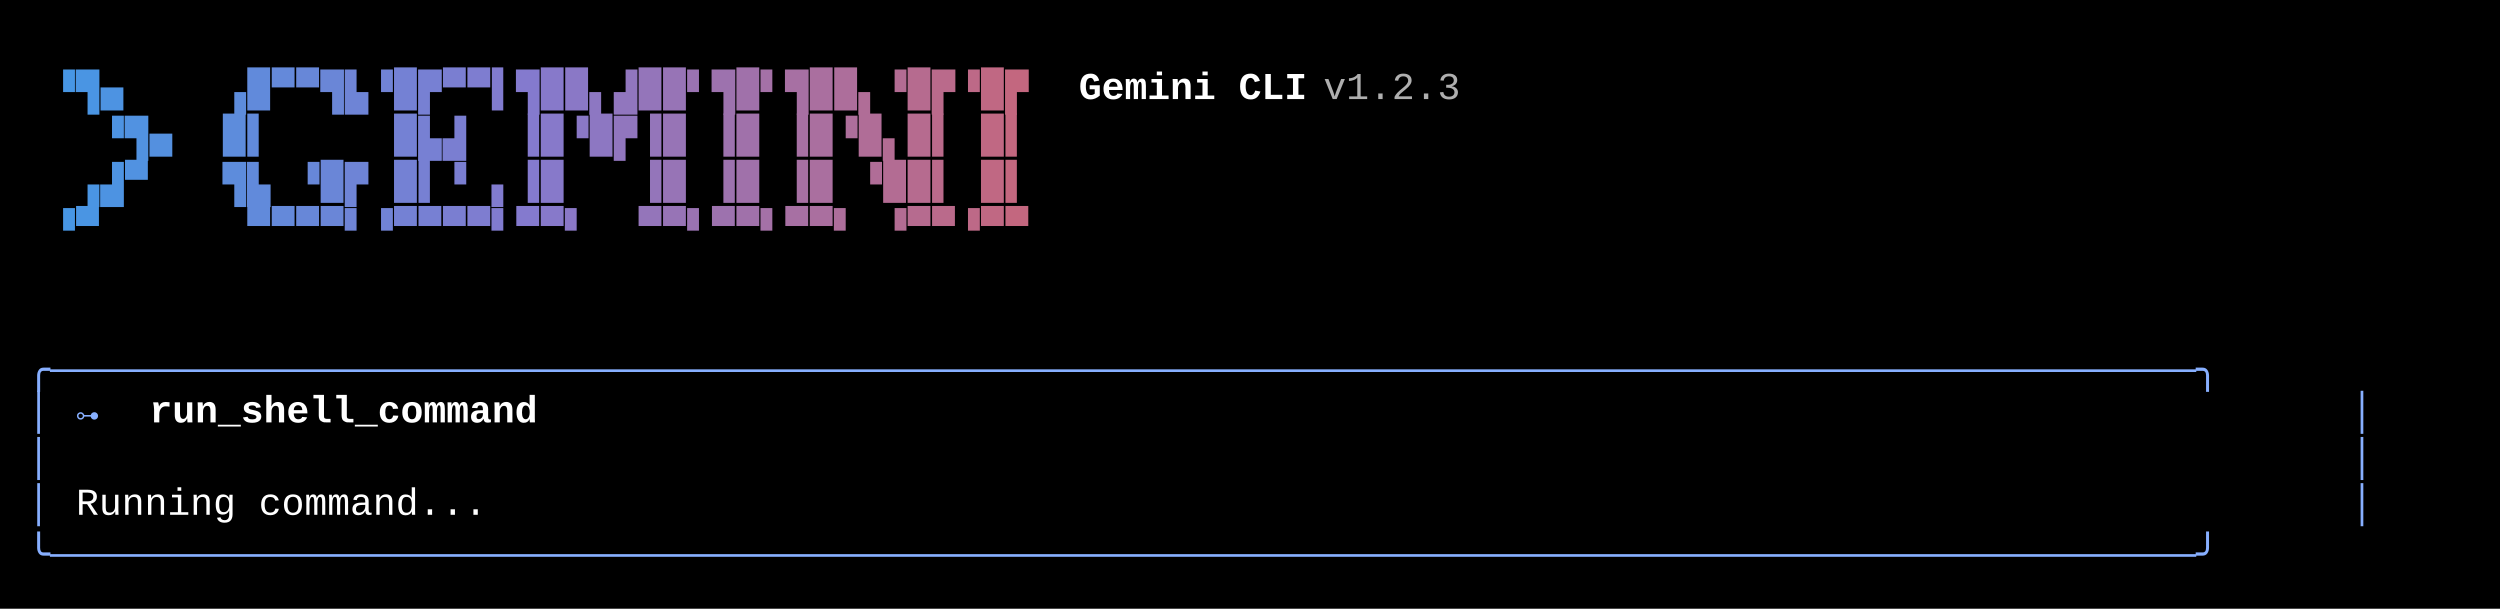
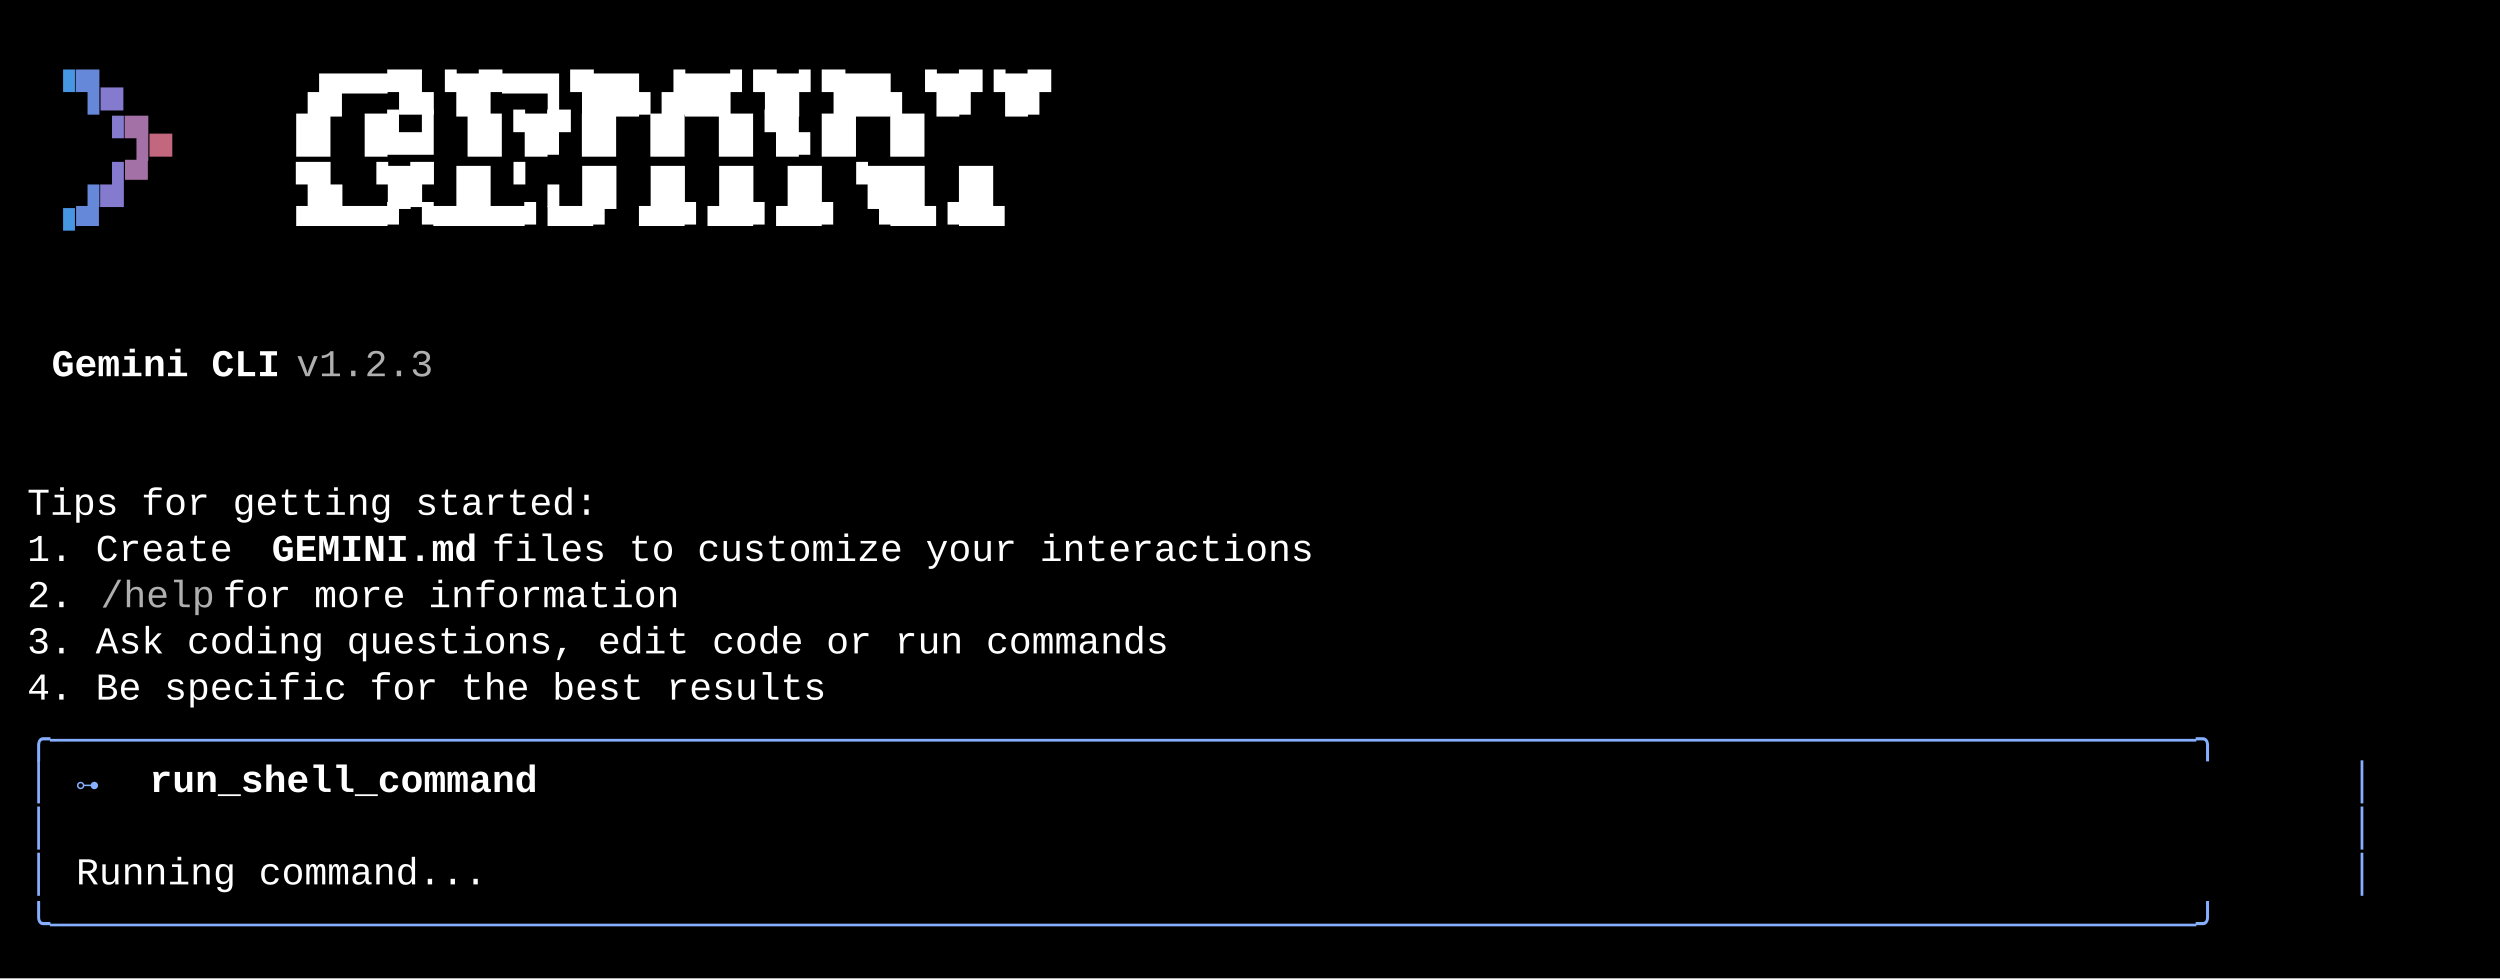
- <svg xmlns="http://www.w3.org/2000/svg" width="920" height="224" viewBox="0 0 920 224">
+ <svg xmlns="http://www.w3.org/2000/svg" width="920" height="360" viewBox="0 0 920 360">
  <style>
    text { font-family: Consolas, "Courier New", monospace; font-size: 14px; dominant-baseline: text-before-edge; white-space: pre; }
  </style>
-   <rect width="920" height="224" fill="#000000" />
+   <rect width="920" height="360" fill="#000000" />
  <g transform="translate(10, 10)">
    <text x="9" y="19" fill="#4796e4" textLength="9" lengthAdjust="spacingAndGlyphs">▝</text>
-     <text x="18" y="19" fill="#4a95e3" textLength="9" lengthAdjust="spacingAndGlyphs">▜</text>
-     <text x="27" y="19" fill="#4d93e2" textLength="9" lengthAdjust="spacingAndGlyphs">▄</text>
-     <text x="72" y="19" fill="#5d8cdc" textLength="9" lengthAdjust="spacingAndGlyphs">▗</text>
-     <text x="81" y="19" fill="#618adb" textLength="9" lengthAdjust="spacingAndGlyphs">█</text>
-     <text x="90" y="19" fill="#6489da" textLength="9" lengthAdjust="spacingAndGlyphs">▀</text>
-     <text x="99" y="19" fill="#6787d8" textLength="9" lengthAdjust="spacingAndGlyphs">▀</text>
-     <text x="108" y="19" fill="#6a86d7" textLength="9" lengthAdjust="spacingAndGlyphs">▜</text>
-     <text x="117" y="19" fill="#6e84d6" textLength="9" lengthAdjust="spacingAndGlyphs">▙</text>
-     <text x="126" y="19" fill="#7183d5" textLength="9" lengthAdjust="spacingAndGlyphs">▝</text>
-     <text x="135" y="19" fill="#7481d4" textLength="9" lengthAdjust="spacingAndGlyphs">█</text>
-     <text x="144" y="19" fill="#7780d3" textLength="9" lengthAdjust="spacingAndGlyphs">▛</text>
-     <text x="153" y="19" fill="#7a7ed1" textLength="9" lengthAdjust="spacingAndGlyphs">▀</text>
-     <text x="162" y="19" fill="#7e7dd0" textLength="9" lengthAdjust="spacingAndGlyphs">▀</text>
-     <text x="171" y="19" fill="#817bcf" textLength="9" lengthAdjust="spacingAndGlyphs">▌</text>
-     <text x="180" y="19" fill="#847ace" textLength="9" lengthAdjust="spacingAndGlyphs">▜</text>
-     <text x="189" y="19" fill="#8779ca" textLength="9" lengthAdjust="spacingAndGlyphs">█</text>
-     <text x="198" y="19" fill="#8a78c6" textLength="9" lengthAdjust="spacingAndGlyphs">█</text>
-     <text x="207" y="19" fill="#8d77c2" textLength="9" lengthAdjust="spacingAndGlyphs">▖</text>
-     <text x="216" y="19" fill="#9176be" textLength="9" lengthAdjust="spacingAndGlyphs">▟</text>
-     <text x="225" y="19" fill="#9475ba" textLength="9" lengthAdjust="spacingAndGlyphs">█</text>
-     <text x="234" y="19" fill="#9774b6" textLength="9" lengthAdjust="spacingAndGlyphs">█</text>
-     <text x="243" y="19" fill="#9a73b2" textLength="9" lengthAdjust="spacingAndGlyphs">▘</text>
-     <text x="252" y="19" fill="#9d72ae" textLength="9" lengthAdjust="spacingAndGlyphs">▜</text>
-     <text x="261" y="19" fill="#a071aa" textLength="9" lengthAdjust="spacingAndGlyphs">█</text>
-     <text x="270" y="19" fill="#a471a7" textLength="9" lengthAdjust="spacingAndGlyphs">▘</text>
-     <text x="279" y="19" fill="#a770a3" textLength="9" lengthAdjust="spacingAndGlyphs">▜</text>
-     <text x="288" y="19" fill="#aa6f9f" textLength="9" lengthAdjust="spacingAndGlyphs">█</text>
-     <text x="297" y="19" fill="#ad6e9b" textLength="9" lengthAdjust="spacingAndGlyphs">█</text>
-     <text x="306" y="19" fill="#b06d97" textLength="9" lengthAdjust="spacingAndGlyphs">▖</text>
-     <text x="315" y="19" fill="#b36c93" textLength="9" lengthAdjust="spacingAndGlyphs">▝</text>
-     <text x="324" y="19" fill="#b66b8f" textLength="9" lengthAdjust="spacingAndGlyphs">█</text>
-     <text x="333" y="19" fill="#ba6a8b" textLength="9" lengthAdjust="spacingAndGlyphs">▛</text>
-     <text x="342" y="19" fill="#bd6987" textLength="9" lengthAdjust="spacingAndGlyphs">▝</text>
-     <text x="351" y="19" fill="#c06883" textLength="9" lengthAdjust="spacingAndGlyphs">█</text>
-     <text x="360" y="19" fill="#c3677f" textLength="9" lengthAdjust="spacingAndGlyphs">▛</text>
-     <text x="387" y="19" fill="#ffffff" textLength="90" lengthAdjust="spacingAndGlyphs" font-weight="bold">Gemini CLI</text>
-     <text x="477" y="19" fill="#afafaf" textLength="63" lengthAdjust="spacingAndGlyphs"> v1.2.3</text>
-     <text x="27" y="36" fill="#4d93e2" textLength="9" lengthAdjust="spacingAndGlyphs">▝</text>
-     <text x="36" y="36" fill="#5192e1" textLength="9" lengthAdjust="spacingAndGlyphs">▜</text>
-     <text x="45" y="36" fill="#5490df" textLength="9" lengthAdjust="spacingAndGlyphs">▄</text>
-     <text x="72" y="36" fill="#5d8cdc" textLength="9" lengthAdjust="spacingAndGlyphs">█</text>
-     <text x="81" y="36" fill="#618adb" textLength="9" lengthAdjust="spacingAndGlyphs">▌</text>
-     <text x="135" y="36" fill="#7481d4" textLength="9" lengthAdjust="spacingAndGlyphs">█</text>
-     <text x="144" y="36" fill="#7780d3" textLength="9" lengthAdjust="spacingAndGlyphs">▙</text>
-     <text x="153" y="36" fill="#7a7ed1" textLength="9" lengthAdjust="spacingAndGlyphs">▟</text>
-     <text x="180" y="36" fill="#847ace" textLength="9" lengthAdjust="spacingAndGlyphs">▐</text>
-     <text x="189" y="36" fill="#8779ca" textLength="9" lengthAdjust="spacingAndGlyphs">█</text>
-     <text x="198" y="36" fill="#8a78c6" textLength="9" lengthAdjust="spacingAndGlyphs">▝</text>
-     <text x="207" y="36" fill="#8d77c2" textLength="9" lengthAdjust="spacingAndGlyphs">█</text>
-     <text x="216" y="36" fill="#9176be" textLength="9" lengthAdjust="spacingAndGlyphs">▛</text>
-     <text x="225" y="36" fill="#9475ba" textLength="9" lengthAdjust="spacingAndGlyphs">▐</text>
-     <text x="234" y="36" fill="#9774b6" textLength="9" lengthAdjust="spacingAndGlyphs">█</text>
-     <text x="252" y="36" fill="#9d72ae" textLength="9" lengthAdjust="spacingAndGlyphs">▐</text>
-     <text x="261" y="36" fill="#a071aa" textLength="9" lengthAdjust="spacingAndGlyphs">█</text>
-     <text x="279" y="36" fill="#a770a3" textLength="9" lengthAdjust="spacingAndGlyphs">▐</text>
-     <text x="288" y="36" fill="#aa6f9f" textLength="9" lengthAdjust="spacingAndGlyphs">█</text>
-     <text x="297" y="36" fill="#ad6e9b" textLength="9" lengthAdjust="spacingAndGlyphs">▝</text>
-     <text x="306" y="36" fill="#b06d97" textLength="9" lengthAdjust="spacingAndGlyphs">█</text>
-     <text x="315" y="36" fill="#b36c93" textLength="9" lengthAdjust="spacingAndGlyphs">▖</text>
-     <text x="324" y="36" fill="#b66b8f" textLength="9" lengthAdjust="spacingAndGlyphs">█</text>
-     <text x="333" y="36" fill="#ba6a8b" textLength="9" lengthAdjust="spacingAndGlyphs">▌</text>
-     <text x="351" y="36" fill="#c06883" textLength="9" lengthAdjust="spacingAndGlyphs">█</text>
-     <text x="360" y="36" fill="#c3677f" textLength="9" lengthAdjust="spacingAndGlyphs">▌</text>
-     <text x="18" y="53" fill="#4a95e3" textLength="9" lengthAdjust="spacingAndGlyphs">▗</text>
-     <text x="27" y="53" fill="#4d93e2" textLength="9" lengthAdjust="spacingAndGlyphs">▟</text>
-     <text x="36" y="53" fill="#5192e1" textLength="9" lengthAdjust="spacingAndGlyphs">▀</text>
-     <text x="72" y="53" fill="#5d8cdc" textLength="9" lengthAdjust="spacingAndGlyphs">▜</text>
-     <text x="81" y="53" fill="#618adb" textLength="9" lengthAdjust="spacingAndGlyphs">▙</text>
-     <text x="99" y="53" fill="#6787d8" textLength="9" lengthAdjust="spacingAndGlyphs">▝</text>
-     <text x="108" y="53" fill="#6a86d7" textLength="9" lengthAdjust="spacingAndGlyphs">█</text>
-     <text x="117" y="53" fill="#6e84d6" textLength="9" lengthAdjust="spacingAndGlyphs">▛</text>
-     <text x="135" y="53" fill="#7481d4" textLength="9" lengthAdjust="spacingAndGlyphs">█</text>
-     <text x="144" y="53" fill="#7780d3" textLength="9" lengthAdjust="spacingAndGlyphs">▌</text>
-     <text x="153" y="53" fill="#7a7ed1" textLength="9" lengthAdjust="spacingAndGlyphs">▝</text>
-     <text x="171" y="53" fill="#817bcf" textLength="9" lengthAdjust="spacingAndGlyphs">▖</text>
-     <text x="180" y="53" fill="#847ace" textLength="9" lengthAdjust="spacingAndGlyphs">▐</text>
-     <text x="189" y="53" fill="#8779ca" textLength="9" lengthAdjust="spacingAndGlyphs">█</text>
-     <text x="225" y="53" fill="#9475ba" textLength="9" lengthAdjust="spacingAndGlyphs">▐</text>
-     <text x="234" y="53" fill="#9774b6" textLength="9" lengthAdjust="spacingAndGlyphs">█</text>
-     <text x="252" y="53" fill="#9d72ae" textLength="9" lengthAdjust="spacingAndGlyphs">▐</text>
-     <text x="261" y="53" fill="#a071aa" textLength="9" lengthAdjust="spacingAndGlyphs">█</text>
-     <text x="279" y="53" fill="#a770a3" textLength="9" lengthAdjust="spacingAndGlyphs">▐</text>
-     <text x="288" y="53" fill="#aa6f9f" textLength="9" lengthAdjust="spacingAndGlyphs">█</text>
-     <text x="306" y="53" fill="#b06d97" textLength="9" lengthAdjust="spacingAndGlyphs">▝</text>
-     <text x="315" y="53" fill="#b36c93" textLength="9" lengthAdjust="spacingAndGlyphs">█</text>
-     <text x="324" y="53" fill="#b66b8f" textLength="9" lengthAdjust="spacingAndGlyphs">█</text>
-     <text x="333" y="53" fill="#ba6a8b" textLength="9" lengthAdjust="spacingAndGlyphs">▌</text>
-     <text x="351" y="53" fill="#c06883" textLength="9" lengthAdjust="spacingAndGlyphs">█</text>
-     <text x="360" y="53" fill="#c3677f" textLength="9" lengthAdjust="spacingAndGlyphs">▌</text>
+     <text x="18" y="19" fill="#6688d9" textLength="9" lengthAdjust="spacingAndGlyphs">▜</text>
+     <text x="27" y="19" fill="#847ace" textLength="9" lengthAdjust="spacingAndGlyphs">▄</text>
+     <text x="99" y="19" fill="#ffffff" textLength="297" lengthAdjust="spacingAndGlyphs">▗█▀▀▜▙▝█▛▀▀▌▜██▖▟██▘▜█▘▜██▖▝█▛▝█▛</text>
+     <text x="27" y="36" fill="#847ace" textLength="9" lengthAdjust="spacingAndGlyphs">▝</text>
+     <text x="36" y="36" fill="#a471a7" textLength="9" lengthAdjust="spacingAndGlyphs">▜</text>
+     <text x="45" y="36" fill="#c3677f" textLength="9" lengthAdjust="spacingAndGlyphs">▄</text>
+     <text x="99" y="36" fill="#ffffff" textLength="297" lengthAdjust="spacingAndGlyphs">█▌     █▙▟  ▐█▝█▛▐█ ▐█ ▐█▝█▖█▌ █▌</text>
+     <text x="18" y="53" fill="#6688d9" textLength="9" lengthAdjust="spacingAndGlyphs">▗</text>
+     <text x="27" y="53" fill="#847ace" textLength="9" lengthAdjust="spacingAndGlyphs">▟</text>
+     <text x="36" y="53" fill="#a471a7" textLength="9" lengthAdjust="spacingAndGlyphs">▀</text>
+     <text x="99" y="53" fill="#ffffff" textLength="297" lengthAdjust="spacingAndGlyphs">▜▙ ▝█▛ █▌▝ ▖▐█   ▐█ ▐█ ▐█ ▝██▌ █▌</text>
    <text x="9" y="70" fill="#4796e4" textLength="9" lengthAdjust="spacingAndGlyphs">▝</text>
-     <text x="18" y="70" fill="#4a95e3" textLength="9" lengthAdjust="spacingAndGlyphs">▀</text>
-     <text x="81" y="70" fill="#618adb" textLength="9" lengthAdjust="spacingAndGlyphs">▀</text>
-     <text x="90" y="70" fill="#6489da" textLength="9" lengthAdjust="spacingAndGlyphs">▀</text>
-     <text x="99" y="70" fill="#6787d8" textLength="9" lengthAdjust="spacingAndGlyphs">▀</text>
-     <text x="108" y="70" fill="#6a86d7" textLength="9" lengthAdjust="spacingAndGlyphs">▀</text>
-     <text x="117" y="70" fill="#6e84d6" textLength="9" lengthAdjust="spacingAndGlyphs">▘</text>
-     <text x="126" y="70" fill="#7183d5" textLength="9" lengthAdjust="spacingAndGlyphs">▝</text>
-     <text x="135" y="70" fill="#7481d4" textLength="9" lengthAdjust="spacingAndGlyphs">▀</text>
-     <text x="144" y="70" fill="#7780d3" textLength="9" lengthAdjust="spacingAndGlyphs">▀</text>
-     <text x="153" y="70" fill="#7a7ed1" textLength="9" lengthAdjust="spacingAndGlyphs">▀</text>
-     <text x="162" y="70" fill="#7e7dd0" textLength="9" lengthAdjust="spacingAndGlyphs">▀</text>
-     <text x="171" y="70" fill="#817bcf" textLength="9" lengthAdjust="spacingAndGlyphs">▘</text>
-     <text x="180" y="70" fill="#847ace" textLength="9" lengthAdjust="spacingAndGlyphs">▀</text>
-     <text x="189" y="70" fill="#8779ca" textLength="9" lengthAdjust="spacingAndGlyphs">▀</text>
-     <text x="198" y="70" fill="#8a78c6" textLength="9" lengthAdjust="spacingAndGlyphs">▘</text>
-     <text x="225" y="70" fill="#9475ba" textLength="9" lengthAdjust="spacingAndGlyphs">▀</text>
-     <text x="234" y="70" fill="#9774b6" textLength="9" lengthAdjust="spacingAndGlyphs">▀</text>
-     <text x="243" y="70" fill="#9a73b2" textLength="9" lengthAdjust="spacingAndGlyphs">▘</text>
-     <text x="252" y="70" fill="#9d72ae" textLength="9" lengthAdjust="spacingAndGlyphs">▀</text>
-     <text x="261" y="70" fill="#a071aa" textLength="9" lengthAdjust="spacingAndGlyphs">▀</text>
-     <text x="270" y="70" fill="#a471a7" textLength="9" lengthAdjust="spacingAndGlyphs">▘</text>
-     <text x="279" y="70" fill="#a770a3" textLength="9" lengthAdjust="spacingAndGlyphs">▀</text>
-     <text x="288" y="70" fill="#aa6f9f" textLength="9" lengthAdjust="spacingAndGlyphs">▀</text>
-     <text x="297" y="70" fill="#ad6e9b" textLength="9" lengthAdjust="spacingAndGlyphs">▘</text>
-     <text x="315" y="70" fill="#b36c93" textLength="9" lengthAdjust="spacingAndGlyphs">▝</text>
-     <text x="324" y="70" fill="#b66b8f" textLength="9" lengthAdjust="spacingAndGlyphs">▀</text>
-     <text x="333" y="70" fill="#ba6a8b" textLength="9" lengthAdjust="spacingAndGlyphs">▀</text>
-     <text x="342" y="70" fill="#bd6987" textLength="9" lengthAdjust="spacingAndGlyphs">▝</text>
-     <text x="351" y="70" fill="#c06883" textLength="9" lengthAdjust="spacingAndGlyphs">▀</text>
-     <text x="360" y="70" fill="#c3677f" textLength="9" lengthAdjust="spacingAndGlyphs">▀</text>
-     <text x="0" y="121" fill="#87afff" textLength="864" lengthAdjust="spacingAndGlyphs">╭──────────────────────────────────────────────────────────────────────────────────────────────╮</text>
-     <text x="0" y="138" fill="#87afff" textLength="9" lengthAdjust="spacingAndGlyphs">│</text>
-     <text x="18" y="138" fill="#87afff" textLength="9" lengthAdjust="spacingAndGlyphs">⊶</text>
-     <text x="45" y="138" fill="#ffffff" textLength="153" lengthAdjust="spacingAndGlyphs" font-weight="bold">run_shell_command</text>
-     <text x="855" y="138" fill="#87afff" textLength="9" lengthAdjust="spacingAndGlyphs">│</text>
-     <text x="0" y="155" fill="#87afff" textLength="9" lengthAdjust="spacingAndGlyphs">│</text>
-     <text x="855" y="155" fill="#87afff" textLength="9" lengthAdjust="spacingAndGlyphs">│</text>
-     <text x="0" y="172" fill="#87afff" textLength="9" lengthAdjust="spacingAndGlyphs">│</text>
-     <text x="18" y="172" fill="#ffffff" textLength="162" lengthAdjust="spacingAndGlyphs">Running command...</text>
-     <text x="855" y="172" fill="#87afff" textLength="9" lengthAdjust="spacingAndGlyphs">│</text>
-     <text x="0" y="189" fill="#87afff" textLength="864" lengthAdjust="spacingAndGlyphs">╰──────────────────────────────────────────────────────────────────────────────────────────────╯</text>
+     <text x="18" y="70" fill="#6688d9" textLength="9" lengthAdjust="spacingAndGlyphs">▀</text>
+     <text x="99" y="70" fill="#ffffff" textLength="297" lengthAdjust="spacingAndGlyphs"> ▀▀▀▀▘▝▀▀▀▀▘▀▀▘  ▀▀▘▀▀▘▀▀▘ ▝▀▀▝▀▀</text>
+     <text x="9" y="121" fill="#ffffff" textLength="90" lengthAdjust="spacingAndGlyphs" font-weight="bold">Gemini CLI</text>
+     <text x="99" y="121" fill="#afafaf" textLength="63" lengthAdjust="spacingAndGlyphs"> v1.2.3</text>
+     <text x="0" y="172" fill="#ffffff" textLength="225" lengthAdjust="spacingAndGlyphs">Tips for getting started:</text>
+     <text x="0" y="189" fill="#ffffff" textLength="90" lengthAdjust="spacingAndGlyphs">1. Create </text>
+     <text x="90" y="189" fill="#ffffff" textLength="81" lengthAdjust="spacingAndGlyphs" font-weight="bold">GEMINI.md</text>
+     <text x="171" y="189" fill="#ffffff" textLength="333" lengthAdjust="spacingAndGlyphs"> files to customize your interactions</text>
+     <text x="0" y="206" fill="#ffffff" textLength="27" lengthAdjust="spacingAndGlyphs">2. </text>
+     <text x="27" y="206" fill="#afafaf" textLength="45" lengthAdjust="spacingAndGlyphs">/help</text>
+     <text x="72" y="206" fill="#ffffff" textLength="189" lengthAdjust="spacingAndGlyphs"> for more information</text>
+     <text x="0" y="223" fill="#ffffff" textLength="450" lengthAdjust="spacingAndGlyphs">3. Ask coding questions, edit code or run commands</text>
+     <text x="0" y="240" fill="#ffffff" textLength="315" lengthAdjust="spacingAndGlyphs">4. Be specific for the best results</text>
+     <text x="0" y="257" fill="#87afff" textLength="864" lengthAdjust="spacingAndGlyphs">╭──────────────────────────────────────────────────────────────────────────────────────────────╮</text>
+     <text x="0" y="274" fill="#87afff" textLength="9" lengthAdjust="spacingAndGlyphs">│</text>
+     <text x="18" y="274" fill="#87afff" textLength="9" lengthAdjust="spacingAndGlyphs">⊶</text>
+     <text x="45" y="274" fill="#ffffff" textLength="153" lengthAdjust="spacingAndGlyphs" font-weight="bold">run_shell_command</text>
+     <text x="855" y="274" fill="#87afff" textLength="9" lengthAdjust="spacingAndGlyphs">│</text>
+     <text x="0" y="291" fill="#87afff" textLength="9" lengthAdjust="spacingAndGlyphs">│</text>
+     <text x="855" y="291" fill="#87afff" textLength="9" lengthAdjust="spacingAndGlyphs">│</text>
+     <text x="0" y="308" fill="#87afff" textLength="9" lengthAdjust="spacingAndGlyphs">│</text>
+     <text x="18" y="308" fill="#ffffff" textLength="162" lengthAdjust="spacingAndGlyphs">Running command...</text>
+     <text x="855" y="308" fill="#87afff" textLength="9" lengthAdjust="spacingAndGlyphs">│</text>
+     <text x="0" y="325" fill="#87afff" textLength="864" lengthAdjust="spacingAndGlyphs">╰──────────────────────────────────────────────────────────────────────────────────────────────╯</text>
  </g>
</svg>
